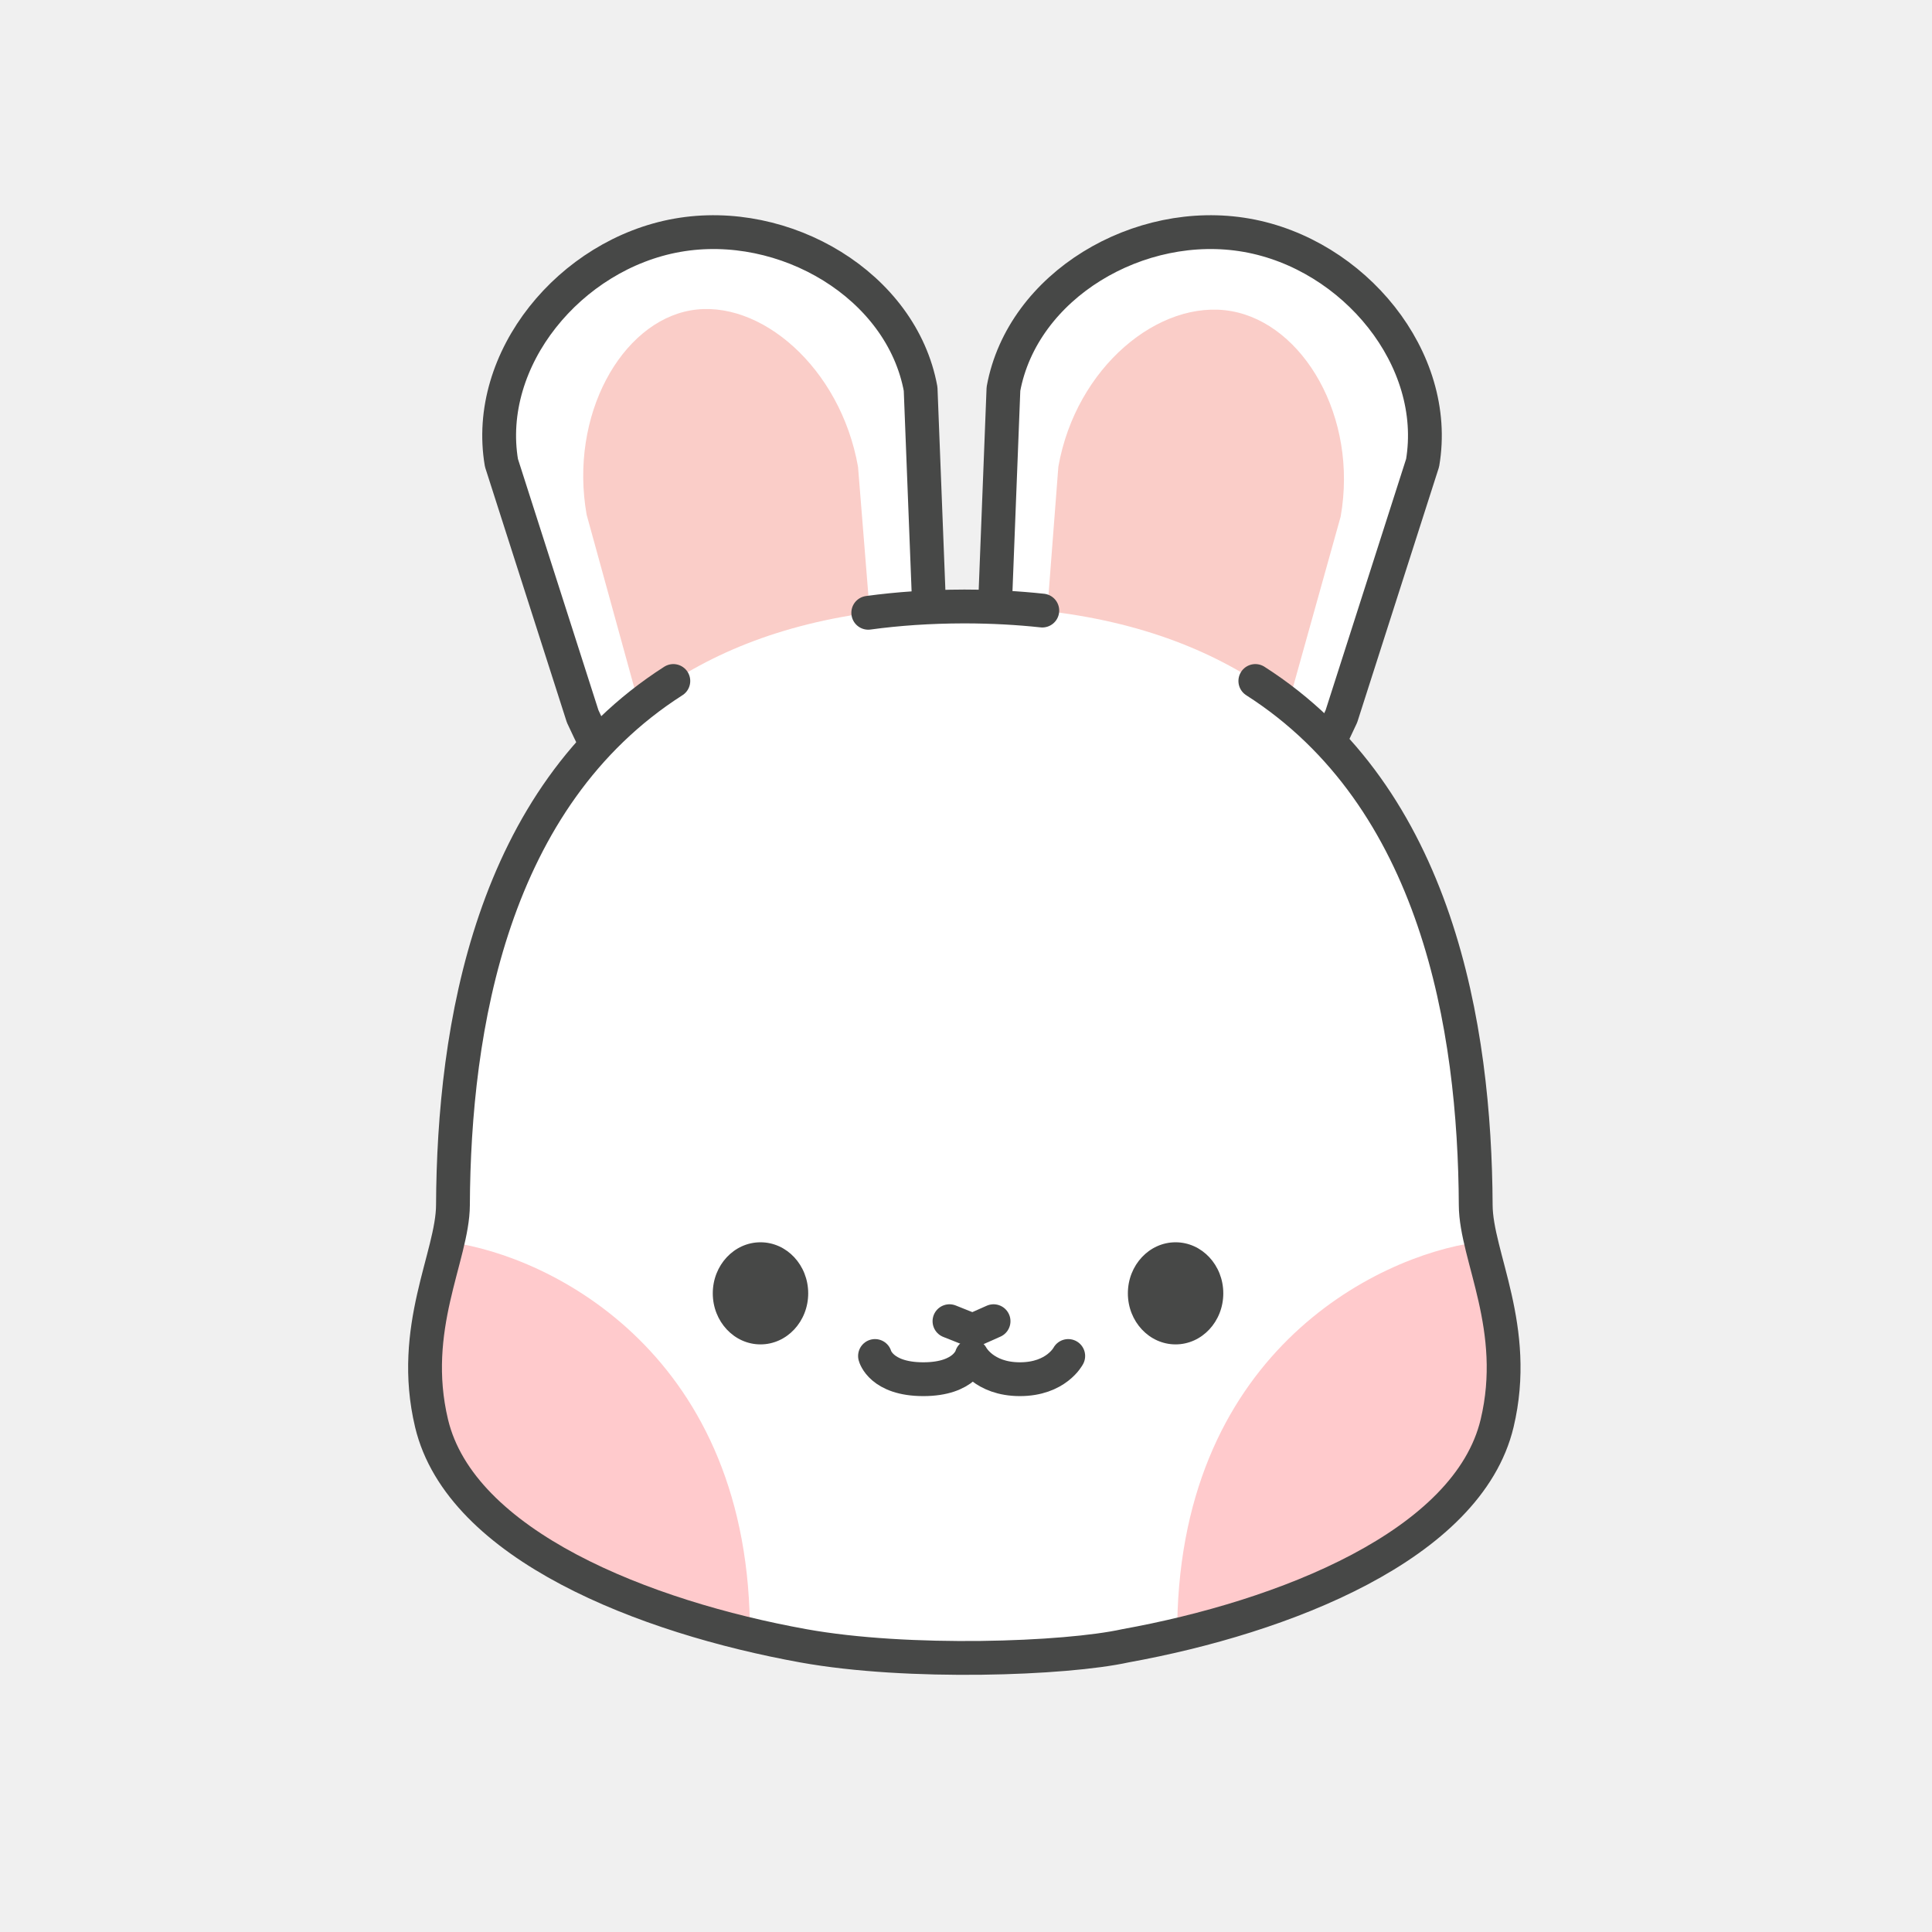
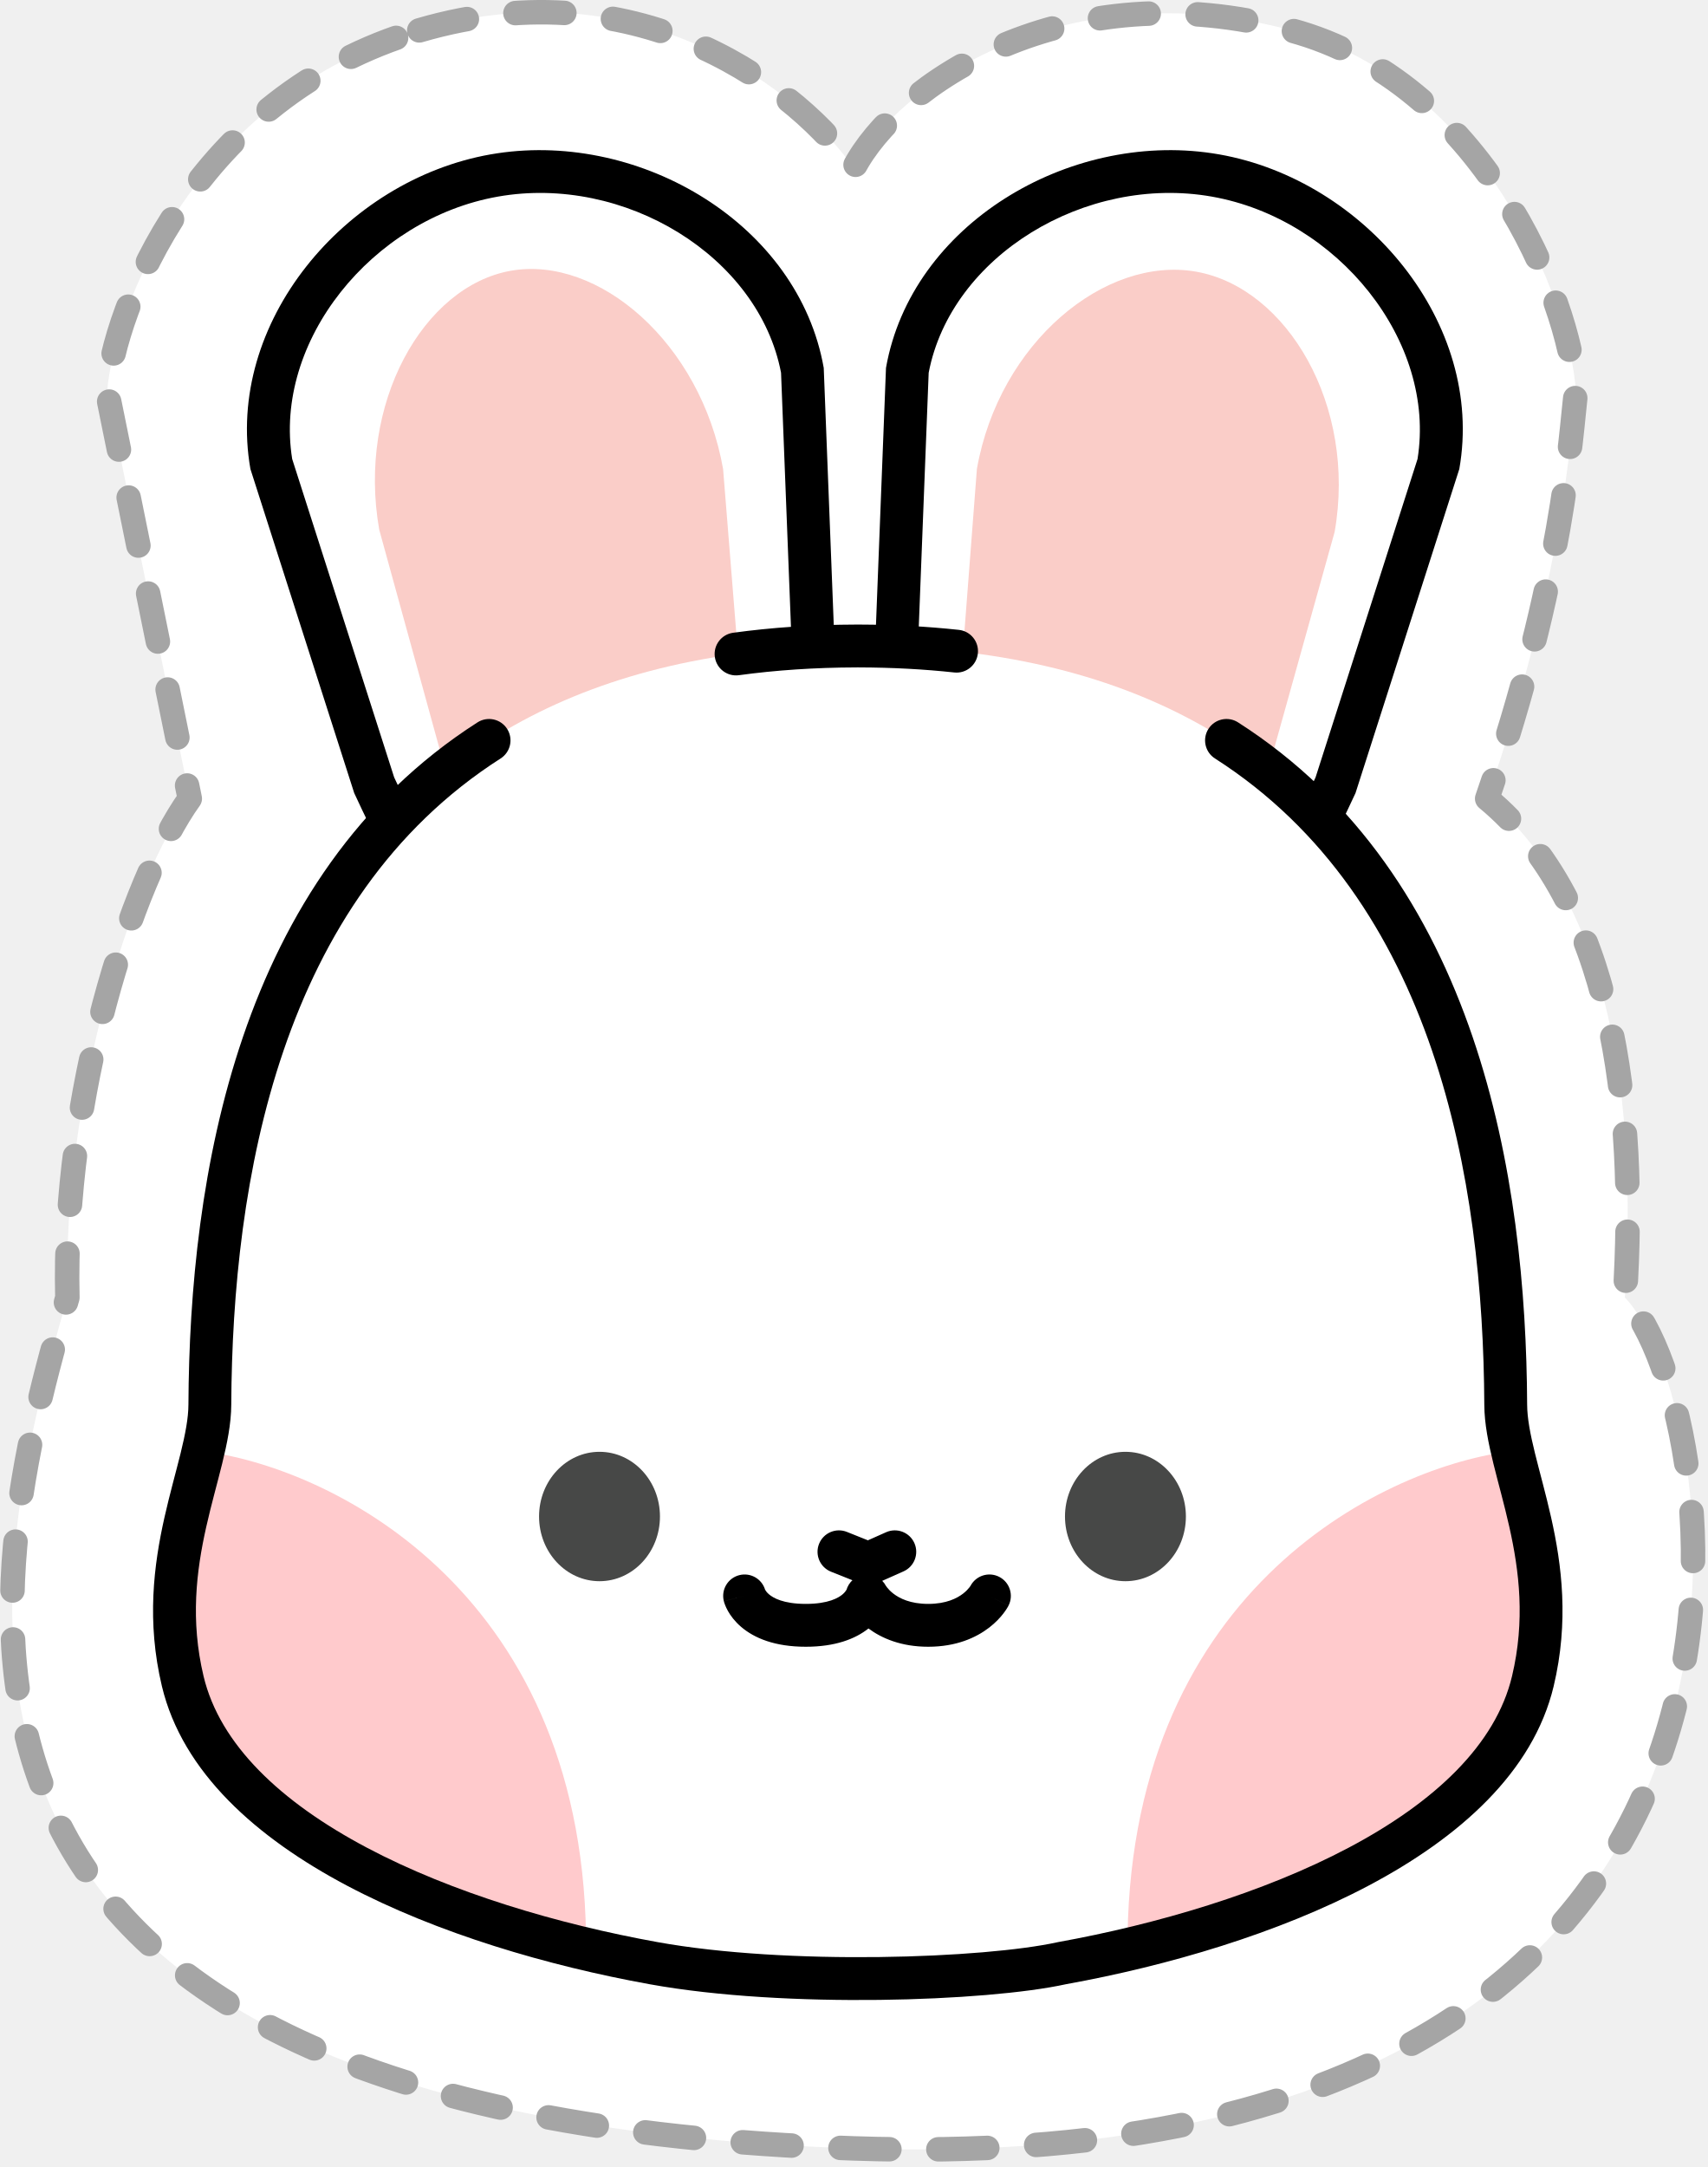
- <svg xmlns="http://www.w3.org/2000/svg" width="400" height="400" viewBox="0 0 400 400" fill="none">
-   <path d="M199.85 125.565C290.35 125.772 305.283 198.294 305.531 249.516C305.582 260.071 314.66 274.979 309.962 294.677C301.614 329.678 231.615 344.74 199.655 343.686C167.696 344.74 97.697 329.678 89.349 294.677C84.651 274.979 93.728 260.071 93.779 249.516C94.026 198.294 108.96 125.772 199.461 125.565V125.563C199.526 125.563 199.59 125.564 199.654 125.564C199.719 125.564 199.785 125.563 199.85 125.563V125.565Z" fill="white" />
-   <path d="M102.121 97.463C97.991 74.044 116.957 51.124 140.06 47.05C163.163 42.977 188.824 58.028 192.953 81.447L195.182 136.02C197.472 169.97 184.659 187.845 171.458 190.172L159.506 192.28C146.305 194.608 132.719 180.139 118.691 149.507L102.121 97.463Z" fill="white" />
-   <path d="M296.395 97.095C300.596 73.27 281.755 50.033 258.721 45.971C235.687 41.91 210.035 57.301 205.834 81.126L203.421 136.619C201.019 171.144 213.739 189.273 226.901 191.594L238.817 193.695C251.979 196.016 265.583 181.258 279.683 150.066L296.395 97.095Z" fill="white" />
-   <path d="M121.457 106.568C117.82 85.941 128.675 66.786 142.967 64.266C157.258 61.746 174.01 76.034 177.647 96.66L181.49 144.394C184.446 174.129 177.22 189.157 169.054 190.596L161.66 191.9C153.494 193.34 144.334 180.102 134.172 152.737L121.457 106.568Z" fill="#FACDC8" />
-   <path d="M277.572 106.943C281.212 86.302 269.803 67.037 254.936 64.416C240.069 61.795 222.76 75.995 219.12 96.636L215.451 144.433C212.58 174.204 220.19 189.309 228.685 190.807L236.376 192.163C244.871 193.661 254.3 180.46 264.673 153.112L277.572 106.943Z" fill="#FACDC8" />
-   <ellipse cx="149.495" cy="261.046" rx="9.609" ry="10.57" fill="#474847" />
-   <ellipse cx="250.387" cy="261.046" rx="9.609" ry="10.57" fill="#474847" />
-   <path d="M140.252 48.706C162.47 44.788 186.67 59.077 190.603 80.519L192.761 135.812L192.766 135.905C193.876 152.723 191.179 165.244 186.813 173.711C182.44 182.194 176.517 186.437 171.062 187.399L158.736 189.572C153.554 190.486 147.76 188.303 141.167 181.454C134.598 174.629 127.733 163.642 120.634 148.308L103.819 95.829C100.177 74.332 118.032 52.624 140.252 48.706Z" stroke="#474847" stroke-width="7" stroke-linecap="round" stroke-linejoin="round" />
-   <path d="M258.104 48.706C235.886 44.788 211.687 59.077 207.753 80.519L205.596 135.812L205.59 135.905C204.481 152.723 207.177 165.244 211.543 173.711C215.917 182.194 221.839 186.437 227.294 187.399L239.621 189.572C244.803 190.486 250.597 188.303 257.189 181.454C263.758 174.629 270.623 163.642 277.723 148.308L294.537 95.829C298.18 74.332 280.324 52.624 258.104 48.706Z" stroke="#474847" stroke-width="7" stroke-linecap="round" stroke-linejoin="round" />
-   <path d="M199.85 125.565C290.351 125.772 305.284 198.294 305.531 249.516C305.582 260.071 314.66 274.98 309.962 294.677C301.614 329.678 231.614 344.74 199.655 343.686C167.696 344.739 97.697 329.678 89.349 294.677C84.651 274.98 93.728 260.071 93.779 249.516C94.027 198.294 108.961 125.771 199.462 125.565V125.563C199.526 125.563 199.591 125.564 199.655 125.564C199.72 125.564 199.785 125.563 199.85 125.563V125.565Z" fill="white" />
-   <path d="M155.261 338.877C155.645 280.456 114.103 260.085 93.284 257.203C88.48 264.57 86.181 289.392 89.921 297.079C98.569 314.855 109.139 324.464 155.261 338.877Z" fill="#FFCACC" />
-   <path d="M243.727 338.877C243.342 280.456 284.884 260.085 305.703 257.203C310.507 264.57 312.806 289.392 309.066 297.079C300.418 314.855 289.849 324.464 243.727 338.877Z" fill="#FFCACC" />
-   <path d="M139.407 140.991C101.685 165.11 93.956 212.788 93.779 249.516C93.728 260.071 84.651 274.979 89.349 294.677C95.375 319.944 133.532 334.821 166.311 340.744C188.025 344.668 220.579 343.475 233 340.744C265.779 334.821 303.935 319.944 309.962 294.677C314.66 274.979 305.583 260.071 305.532 249.516C305.354 212.788 297.626 165.11 259.904 140.991M179.763 126.871C185.895 126.031 192.451 125.581 199.461 125.565V125.563C199.526 125.563 199.591 125.564 199.655 125.564C199.72 125.564 199.785 125.563 199.85 125.563V125.565C205.45 125.578 210.76 125.867 215.796 126.412" stroke="#474847" stroke-width="7" stroke-linecap="round" stroke-linejoin="round" />
-   <ellipse cx="157.452" cy="267.772" rx="9.878" ry="10.57" fill="#474847" />
-   <ellipse cx="243.392" cy="267.772" rx="9.878" ry="10.57" fill="#474847" />
-   <path d="M181.16 280.744C181.16 280.744 182.395 285.549 191.162 285.549C199.929 285.549 201.163 280.744 201.163 280.744C201.163 280.744 203.633 285.549 211.165 285.549C218.697 285.549 221.167 280.744 221.167 280.744" stroke="#474847" stroke-width="7" stroke-linecap="round" stroke-linejoin="round" />
-   <path d="M196.579 273.538L201.383 275.459L205.707 273.538" stroke="#474847" stroke-width="7" stroke-linecap="round" stroke-linejoin="round" />
+ <svg xmlns="http://www.w3.org/2000/svg" width="279" height="354" viewBox="0 0 279 354" fill="none">
+   <path d="M68.509 4.963C105.309 -5.837 131.176 15.463 139.509 27.463C146.51 13.963 174.01 -5.037 211.01 4.963C242.01 13.341 256.51 48.463 257.51 63.963C256.676 71.13 255.41 94.463 243.01 130.463C263.51 147.463 267.51 180.463 265.51 211.963C282.51 229.463 302.509 356.463 139.509 350.963C-23.491 345.463 -2.491 258.463 11.009 211.963C10.209 179.163 21.343 143.963 31.01 130.463L17.51 63.963C18.51 50.796 31.709 15.763 68.509 4.963Z" fill="white" stroke="#A5A5A5" stroke-width="4" stroke-linecap="round" stroke-linejoin="round" stroke-dasharray="8 8" />
+   <path d="M140.359 105.528C230.86 105.735 245.793 178.256 246.041 229.479C246.091 240.034 255.169 254.942 250.471 274.64C242.124 309.641 172.124 324.702 140.165 323.649C108.206 324.703 38.207 309.641 29.859 274.64C25.161 254.942 34.238 240.034 34.289 229.479C34.536 178.256 49.47 105.734 139.971 105.528V105.526C140.035 105.526 140.1 105.527 140.164 105.527C140.229 105.527 140.294 105.526 140.359 105.526V105.528Z" fill="white" />
+   <path d="M42.63 77.426C38.501 54.007 57.467 31.087 80.57 27.013C103.672 22.94 129.334 37.99 133.463 61.41L135.692 115.983C137.981 149.933 125.169 167.808 111.968 170.135L100.016 172.243C86.814 174.57 73.229 160.101 59.201 129.47L42.63 77.426Z" fill="white" />
+   <path d="M236.905 77.057C241.106 53.232 222.264 29.995 199.231 25.934C176.197 21.872 150.544 37.264 146.343 61.089L143.93 116.581C141.529 151.107 154.248 169.235 167.41 171.556L179.326 173.657C192.489 175.978 206.092 161.22 220.193 130.028L236.905 77.057Z" fill="white" />
+   <path d="M61.967 86.531C58.33 65.904 69.185 46.749 83.477 44.229C97.768 41.709 114.52 55.996 118.157 76.623L121.999 124.357C124.956 154.092 117.73 169.119 109.563 170.559L102.17 171.863C94.004 173.303 84.843 160.065 74.682 132.7L61.967 86.531Z" fill="#FACDC8" />
+   <path d="M218.082 86.905C221.721 66.265 210.313 47 195.446 44.379C180.579 41.758 163.27 55.958 159.63 76.599L155.96 124.396C153.09 154.167 160.7 169.271 169.195 170.769L176.886 172.125C185.381 173.623 194.81 160.422 205.183 133.075L218.082 86.905Z" fill="#FACDC8" />
+   <path d="M99.614 241.01C99.614 246.847 95.312 251.579 90.005 251.579C84.698 251.579 80.397 246.847 80.397 241.01C80.397 235.172 84.698 230.44 90.005 230.44C95.312 230.44 99.614 235.172 99.614 241.01Z" fill="#474847" />
+   <path d="M200.506 241.01C200.506 246.847 196.204 251.579 190.897 251.579C185.59 251.579 181.288 246.847 181.288 241.01C181.288 235.172 185.59 230.44 190.897 230.44C196.204 230.44 200.506 235.172 200.506 241.01Z" fill="#474847" />
+   <path d="M81.272 25.04C104.801 21.5 130.466 36.649 134.602 60.102L136.768 115.638C139.011 149.645 126.206 167.834 112.818 170.684L112.179 170.808L110.964 163.915C115.067 163.191 120.196 159.861 124.213 152.07C128.214 144.308 130.863 132.461 129.784 116.099L129.773 115.911L127.626 60.895C123.974 41.809 101.984 28.481 81.37 32.116C60.754 35.751 44.645 55.8 47.746 74.986L64.408 126.991C71.411 142.084 78.052 152.601 84.199 158.989C90.391 165.422 95.081 166.715 98.638 166.088L99.853 172.982L99.215 173.081C85.801 174.919 72.041 160.203 57.878 129.548L40.92 76.621C36.719 52.796 56.327 29.424 80.154 25.222L81.272 25.04ZM110.964 163.915L112.179 170.808L99.853 172.982L98.638 166.088L110.964 163.915Z" fill="black" />
+   <path d="M198.103 25.04C174.575 21.5 148.91 36.649 144.774 60.102L142.608 115.638C140.365 149.645 153.17 167.834 166.558 170.684L167.196 170.808L168.412 163.915C164.309 163.191 159.18 159.861 155.163 152.07C151.162 144.308 148.513 132.461 149.592 116.099L149.603 115.911L151.75 60.895C155.402 41.809 177.392 28.481 198.006 32.116C218.622 35.751 234.73 55.8 231.63 74.986L214.968 126.991C207.965 142.084 201.324 152.601 195.177 158.989C188.985 165.422 184.295 166.715 180.738 166.088L179.523 172.982L180.161 173.081C193.575 174.919 207.335 160.203 221.498 129.548L238.456 76.621C242.657 52.796 223.049 29.424 199.222 25.222L198.103 25.04ZM168.412 163.915L167.196 170.808L179.523 172.982L180.738 166.088L168.412 163.915Z" fill="black" />
+   <path d="M140.36 105.528C230.86 105.735 245.794 178.257 246.041 229.479C246.092 240.034 255.17 254.942 250.472 274.64C242.124 309.641 172.123 324.703 140.164 323.649C108.205 324.702 38.207 309.641 29.859 274.64C25.161 254.942 34.238 240.034 34.289 229.479C34.537 178.257 49.47 105.735 139.971 105.528V105.526C140.035 105.526 140.1 105.527 140.164 105.527C140.229 105.527 140.295 105.526 140.36 105.526V105.528Z" fill="white" />
+   <path d="M95.77 318.84C96.155 260.419 54.613 240.048 33.794 237.166C28.989 244.532 26.691 269.355 30.431 277.042C39.079 294.818 49.648 304.427 95.77 318.84Z" fill="#FFCACC" />
+   <path d="M184.236 318.84C183.852 260.419 225.394 240.048 246.213 237.166C251.017 244.532 253.316 269.355 249.576 277.042C240.928 294.818 230.358 304.427 184.236 318.84Z" fill="#FFCACC" />
+   <path d="M78.031 118.005C79.66 116.964 81.824 117.44 82.865 119.068C83.907 120.696 83.43 122.862 81.802 123.903C45.732 146.965 37.966 192.887 37.789 229.496C37.774 232.576 37.107 235.828 36.314 239.054C35.478 242.452 34.551 245.648 33.708 249.398C32.078 256.648 31.089 264.707 33.264 273.828C35.924 284.98 45.854 294.375 59.946 301.834C73.917 309.231 91.277 314.341 107.444 317.262C117.997 319.169 131.32 319.85 143.609 319.703C155.936 319.555 166.898 318.577 172.758 317.289L172.887 317.262C189.054 314.341 206.414 309.23 220.386 301.833C234.477 294.374 244.408 284.979 247.068 273.828C249.243 264.707 248.252 256.648 246.622 249.398C245.779 245.648 244.854 242.452 244.018 239.054C243.224 235.828 242.556 232.576 242.541 229.496C242.364 192.887 234.598 146.965 198.528 123.903C196.9 122.862 196.424 120.696 197.465 119.068C198.506 117.439 200.671 116.964 202.3 118.005C241.674 143.181 249.363 192.615 249.541 229.461C249.552 231.659 250.039 234.229 250.815 237.381C251.548 240.362 252.607 244.104 253.452 247.863C255.199 255.63 256.399 264.874 253.876 275.452C250.51 289.567 238.349 300.245 223.66 308.021C208.876 315.848 190.801 321.132 174.21 324.136C167.641 325.573 156.144 326.553 143.693 326.703C131.17 326.853 117.359 326.168 106.198 324.151C89.586 321.149 71.478 315.86 56.67 308.021C41.982 300.245 29.821 289.567 26.454 275.452C23.931 264.874 25.132 255.63 26.878 247.863C27.723 244.104 28.782 240.362 29.516 237.381C30.291 234.229 30.779 231.659 30.789 229.461C30.967 192.615 38.657 143.181 78.031 118.005ZM140.459 102.029C146.141 102.045 151.544 102.34 156.682 102.895C158.603 103.103 159.994 104.829 159.786 106.75C159.579 108.672 157.852 110.062 155.93 109.854C151.024 109.324 145.836 109.04 140.352 109.028C140.332 109.028 140.312 109.026 140.292 109.026C140.237 109.026 140.384 109.027 140.169 109.027H140.161C139.945 109.027 140.095 109.026 140.037 109.026C140.018 109.026 139.998 109.028 139.979 109.028C133.114 109.044 126.714 109.484 120.748 110.301C118.833 110.564 117.068 109.224 116.806 107.309C116.543 105.394 117.883 103.629 119.798 103.367C126.071 102.507 132.757 102.048 139.881 102.029C139.911 102.028 139.941 102.026 139.971 102.026C140.017 102.026 140.062 102.027 140.093 102.027H140.238C140.27 102.027 140.314 102.026 140.36 102.026C140.393 102.026 140.426 102.028 140.459 102.029Z" fill="black" />
+   <path d="M107.84 247.735C107.84 253.573 103.418 258.305 97.962 258.305C92.507 258.305 88.084 253.573 88.084 247.735C88.084 241.898 92.507 237.166 97.962 237.166C103.418 237.166 107.84 241.898 107.84 247.735Z" fill="#474847" />
+   <path d="M193.78 247.735C193.78 253.573 189.357 258.305 183.902 258.305C178.446 258.305 174.023 253.573 174.023 247.735C174.023 241.898 178.446 237.166 183.902 237.166C189.357 237.166 193.78 241.898 193.78 247.735Z" fill="#474847" />
+   <path d="M120.798 257.317C122.612 256.851 124.459 257.895 125.01 259.662C125.018 259.678 125.03 259.707 125.051 259.745C125.126 259.878 125.303 260.146 125.658 260.449C126.315 261.011 127.96 262.012 131.672 262.012C135.383 262.012 137.028 261.011 137.685 260.449C138.04 260.146 138.216 259.879 138.291 259.745C138.321 259.691 138.335 259.657 138.339 259.649C138.337 259.654 138.33 259.671 138.321 259.701C138.316 259.716 138.311 259.735 138.304 259.757C138.301 259.768 138.298 259.781 138.295 259.794C138.293 259.8 138.291 259.807 138.289 259.813C138.288 259.817 138.287 259.821 138.286 259.824C138.285 259.826 138.285 259.828 138.285 259.829C138.649 258.425 139.841 257.39 141.283 257.228C142.722 257.067 144.111 257.809 144.778 259.093C144.776 259.088 144.774 259.084 144.772 259.08C144.768 259.072 144.764 259.065 144.76 259.06C144.754 259.048 144.75 259.04 144.748 259.036C144.744 259.029 144.748 259.037 144.76 259.057C144.786 259.098 144.845 259.189 144.942 259.313C145.137 259.565 145.475 259.944 145.985 260.337C146.961 261.089 148.718 262.012 151.674 262.012C154.631 262.012 156.388 261.089 157.364 260.337C157.874 259.944 158.212 259.565 158.407 259.313C158.504 259.188 158.563 259.098 158.589 259.057C158.601 259.037 158.605 259.029 158.601 259.036C158.599 259.04 158.595 259.048 158.589 259.06C158.585 259.065 158.581 259.072 158.577 259.08C158.575 259.084 158.573 259.088 158.571 259.093C159.459 257.384 161.562 256.713 163.276 257.594C164.995 258.477 165.672 260.587 164.789 262.307L161.676 260.707C164.648 262.235 164.782 262.306 164.787 262.311C164.786 262.311 164.786 262.313 164.785 262.314C164.783 262.317 164.782 262.32 164.781 262.323C164.778 262.329 164.774 262.335 164.771 262.341C164.765 262.353 164.758 262.367 164.75 262.382C164.734 262.412 164.714 262.446 164.692 262.485C164.648 262.563 164.592 262.659 164.522 262.77C164.383 262.992 164.19 263.277 163.938 263.602C163.435 264.252 162.685 265.074 161.636 265.882C159.495 267.532 156.25 269.012 151.674 269.012C147.238 269.012 144.054 267.618 141.913 266.029C139.753 267.739 136.483 269.012 131.672 269.012C126.617 269.012 123.26 267.61 121.108 265.769C120.058 264.872 119.378 263.938 118.947 263.171C118.733 262.789 118.582 262.45 118.476 262.178C118.424 262.042 118.382 261.922 118.35 261.821C118.334 261.771 118.32 261.725 118.308 261.685C118.303 261.664 118.297 261.645 118.293 261.628C118.29 261.619 118.288 261.61 118.286 261.602C118.285 261.598 118.284 261.594 118.283 261.59C118.282 261.588 118.281 261.585 118.281 261.584C118.28 261.581 118.302 261.573 121.67 260.707L118.28 261.578C117.799 259.706 118.926 257.798 120.798 257.317ZM125.057 259.831C125.057 259.83 125.057 259.826 125.056 259.824C125.055 259.821 125.054 259.817 125.053 259.813C125.052 259.807 125.05 259.8 125.048 259.794C125.045 259.781 125.041 259.768 125.038 259.757C125.031 259.735 125.026 259.716 125.021 259.701C125.02 259.699 125.02 259.696 125.019 259.694C125.033 259.739 125.045 259.785 125.057 259.831Z" fill="black" />
+   <path d="M144.795 250.302C146.561 249.518 148.629 250.313 149.414 252.079C150.199 253.845 149.404 255.914 147.638 256.699L143.314 258.621C142.451 259.004 141.47 259.023 140.593 258.673L135.788 256.751C133.994 256.033 133.12 253.996 133.838 252.201C134.556 250.406 136.593 249.533 138.388 250.251L141.82 251.625L144.795 250.302Z" fill="black" />
</svg>
